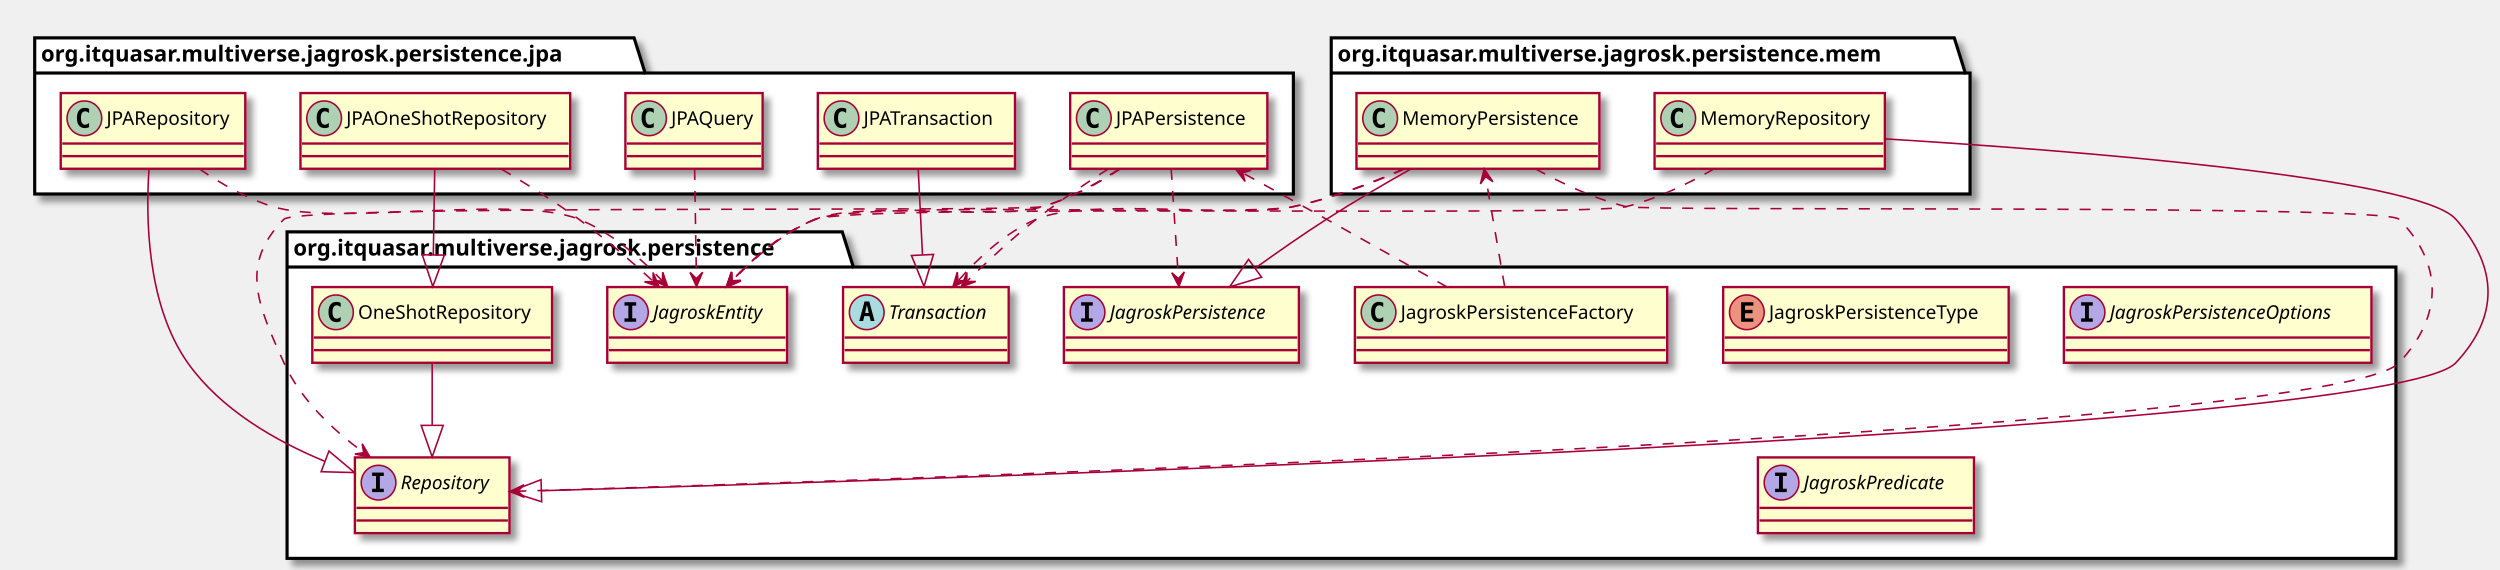
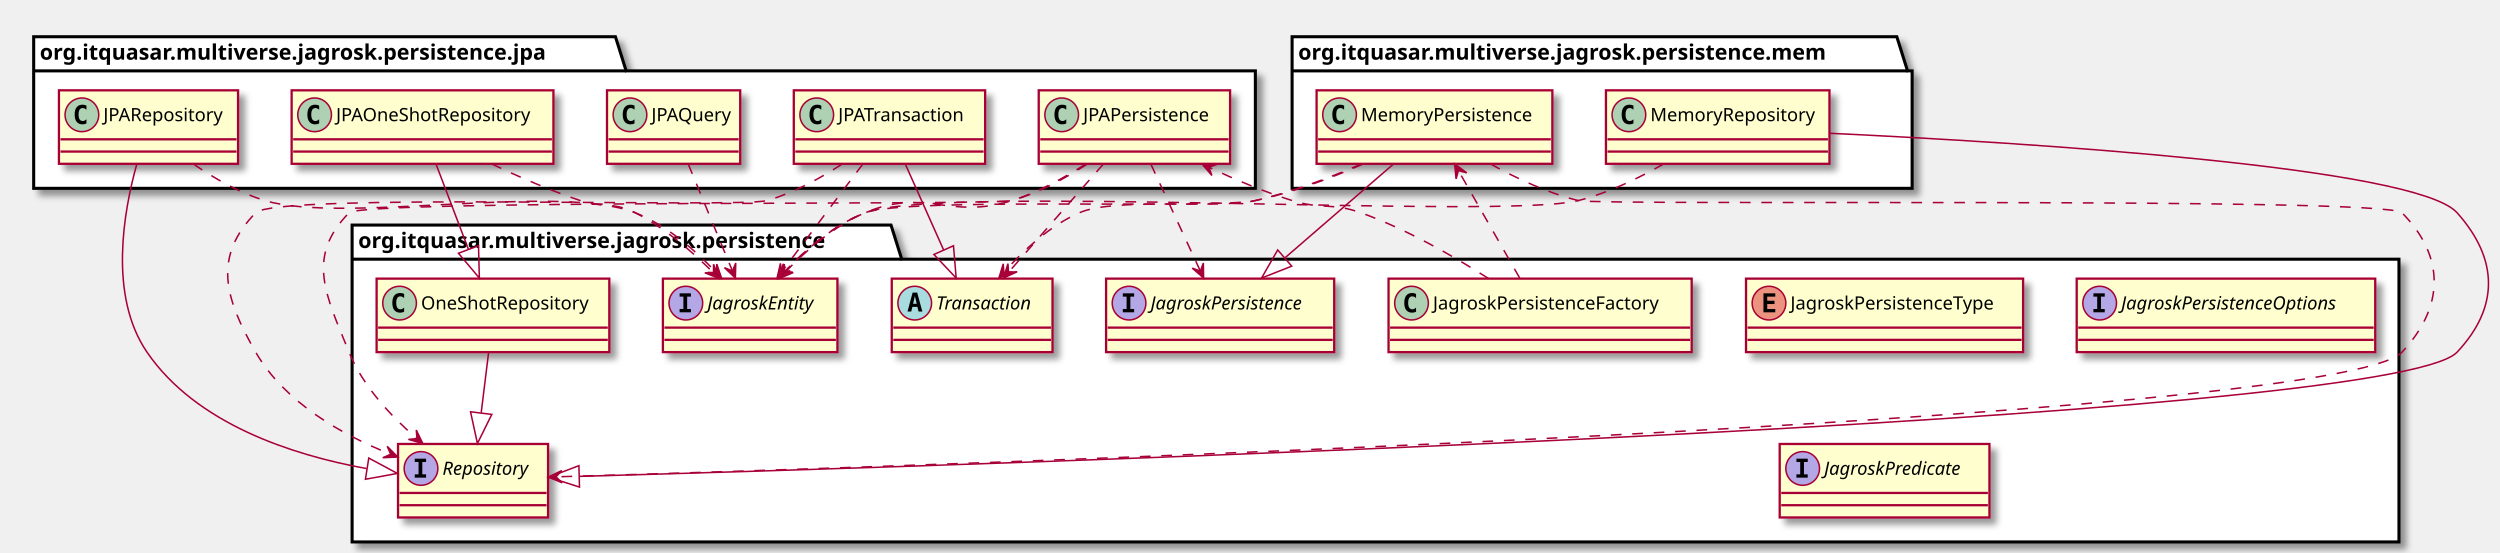
- <svg xmlns="http://www.w3.org/2000/svg" contentScriptType="application/ecmascript" contentStyleType="text/css" height="361px" preserveAspectRatio="none" style="width:1585px;height:361px;" version="1.1" viewBox="0 0 1585 361" width="1585px" zoomAndPan="magnify">
+ <svg xmlns="http://www.w3.org/2000/svg" contentScriptType="application/ecmascript" contentStyleType="text/css" height="361px" preserveAspectRatio="none" style="width:1633px;height:361px;" version="1.1" viewBox="0 0 1633 361" width="1633px" zoomAndPan="magnify">
  <defs>
-     <filter height="300%" id="fokddh5" width="300%" x="-1" y="-1">
+     <filter height="300%" id="f5xynzb" width="300%" x="-1" y="-1">
      <feGaussianBlur result="blurOut" stdDeviation="2.0" />
      <feColorMatrix in="blurOut" result="blurOut2" type="matrix" values="0 0 0 0 0 0 0 0 0 0 0 0 0 0 0 0 0 0 .4 0" />
      <feOffset dx="4.0" dy="4.0" in="blurOut2" result="blurOut3" />
      <feBlend in="SourceGraphic" in2="blurOut3" mode="normal" />
    </filter>
  </defs>
  <g>
-     <polygon fill="#FFFFFF" filter="url(#fokddh5)" points="182,147,534,147,541,169.297,1519,169.297,1519,354,182,354,182,147" style="stroke: #000000; stroke-width: 2.0;" />
-     <line style="stroke: #000000; stroke-width: 2.0;" x1="182" x2="541" y1="169.297" y2="169.297" />
-     <text fill="#000000" font-family="sans-serif" font-size="14" font-weight="bold" lengthAdjust="spacingAndGlyphs" textLength="346" x="186" y="161.995">org.itquasar.multiverse.jagrosk.persistence</text>
-     <polygon fill="#FFFFFF" filter="url(#fokddh5)" points="22,24,402,24,409,46.297,820,46.297,820,123,22,123,22,24" style="stroke: #000000; stroke-width: 2.0;" />
+     <polygon fill="#FFFFFF" filter="url(#f5xynzb)" points="230,147,582,147,589,169.297,1567,169.297,1567,354,230,354,230,147" style="stroke: #000000; stroke-width: 2.0;" />
+     <line style="stroke: #000000; stroke-width: 2.0;" x1="230" x2="589" y1="169.297" y2="169.297" />
+     <text fill="#000000" font-family="sans-serif" font-size="14" font-weight="bold" lengthAdjust="spacingAndGlyphs" textLength="346" x="234" y="161.995">org.itquasar.multiverse.jagrosk.persistence</text>
+     <polygon fill="#FFFFFF" filter="url(#f5xynzb)" points="22,24,402,24,409,46.297,820,46.297,820,123,22,123,22,24" style="stroke: #000000; stroke-width: 2.0;" />
    <line style="stroke: #000000; stroke-width: 2.0;" x1="22" x2="409" y1="46.297" y2="46.297" />
    <text fill="#000000" font-family="sans-serif" font-size="14" font-weight="bold" lengthAdjust="spacingAndGlyphs" textLength="374" x="26" y="38.995">org.itquasar.multiverse.jagrosk.persistence.jpa</text>
-     <polygon fill="#FFFFFF" filter="url(#fokddh5)" points="844,24,1239,24,1246,46.297,1249,46.297,1249,123,844,123,844,24" style="stroke: #000000; stroke-width: 2.0;" />
+     <polygon fill="#FFFFFF" filter="url(#f5xynzb)" points="844,24,1239,24,1246,46.297,1249,46.297,1249,123,844,123,844,24" style="stroke: #000000; stroke-width: 2.0;" />
    <line style="stroke: #000000; stroke-width: 2.0;" x1="844" x2="1246" y1="46.297" y2="46.297" />
    <text fill="#000000" font-family="sans-serif" font-size="14" font-weight="bold" lengthAdjust="spacingAndGlyphs" textLength="389" x="848" y="38.995">org.itquasar.multiverse.jagrosk.persistence.mem</text>
-     <rect fill="#FEFECE" filter="url(#fokddh5)" height="48" style="stroke: #A80036; stroke-width: 1.5;" width="105" x="534.5" y="182" />
-     <ellipse cx="549.5" cy="198" fill="#A9DCDF" rx="11" ry="11" style="stroke: #A80036; stroke-width: 1.0;" />
-     <path d="M549.609,193.344 L548.453,198.422 L550.781,198.422 L549.609,193.344 Z M548.125,191.109 L551.109,191.109 L554.469,203.5 L552.016,203.5 L551.25,200.438 L547.969,200.438 L547.219,203.5 L544.781,203.5 L548.125,191.109 Z " />
-     <text fill="#000000" font-family="sans-serif" font-size="12" font-style="italic" lengthAdjust="spacingAndGlyphs" textLength="73" x="563.5" y="202.154">Transaction</text>
-     <line style="stroke: #A80036; stroke-width: 1.5;" x1="535.5" x2="638.5" y1="214" y2="214" />
-     <line style="stroke: #A80036; stroke-width: 1.5;" x1="535.5" x2="638.5" y1="222" y2="222" />
-     <rect fill="#FEFECE" filter="url(#fokddh5)" height="48" style="stroke: #A80036; stroke-width: 1.5;" width="198" x="859" y="182" />
-     <ellipse cx="874" cy="198" fill="#ADD1B2" rx="11" ry="11" style="stroke: #A80036; stroke-width: 1.0;" />
-     <path d="M876.969,203.641 Q876.391,203.938 875.75,204.086 Q875.109,204.234 874.406,204.234 Q871.906,204.234 870.586,202.586 Q869.266,200.938 869.266,197.812 Q869.266,194.688 870.586,193.031 Q871.906,191.375 874.406,191.375 Q875.109,191.375 875.758,191.531 Q876.406,191.688 876.969,191.984 L876.969,194.703 Q876.344,194.125 875.75,193.852 Q875.156,193.578 874.531,193.578 Q873.188,193.578 872.5,194.648 Q871.812,195.719 871.812,197.812 Q871.812,199.906 872.5,200.977 Q873.188,202.047 874.531,202.047 Q875.156,202.047 875.75,201.773 Q876.344,201.5 876.969,200.922 L876.969,203.641 Z " />
-     <text fill="#000000" font-family="sans-serif" font-size="12" lengthAdjust="spacingAndGlyphs" textLength="166" x="888" y="202.154">JagroskPersistenceFactory</text>
-     <line style="stroke: #A80036; stroke-width: 1.5;" x1="860" x2="1056" y1="214" y2="214" />
-     <line style="stroke: #A80036; stroke-width: 1.5;" x1="860" x2="1056" y1="222" y2="222" />
-     <rect fill="#FEFECE" filter="url(#fokddh5)" height="48" style="stroke: #A80036; stroke-width: 1.5;" width="152" x="198" y="182" />
-     <ellipse cx="213" cy="198" fill="#ADD1B2" rx="11" ry="11" style="stroke: #A80036; stroke-width: 1.0;" />
-     <path d="M215.969,203.641 Q215.391,203.938 214.75,204.086 Q214.109,204.234 213.406,204.234 Q210.906,204.234 209.586,202.586 Q208.266,200.938 208.266,197.812 Q208.266,194.688 209.586,193.031 Q210.906,191.375 213.406,191.375 Q214.109,191.375 214.758,191.531 Q215.406,191.688 215.969,191.984 L215.969,194.703 Q215.344,194.125 214.75,193.852 Q214.156,193.578 213.531,193.578 Q212.188,193.578 211.5,194.648 Q210.812,195.719 210.812,197.812 Q210.812,199.906 211.5,200.977 Q212.188,202.047 213.531,202.047 Q214.156,202.047 214.75,201.773 Q215.344,201.5 215.969,200.922 L215.969,203.641 Z " />
-     <text fill="#000000" font-family="sans-serif" font-size="12" lengthAdjust="spacingAndGlyphs" textLength="120" x="227" y="202.154">OneShotRepository</text>
-     <line style="stroke: #A80036; stroke-width: 1.5;" x1="199" x2="349" y1="214" y2="214" />
-     <line style="stroke: #A80036; stroke-width: 1.5;" x1="199" x2="349" y1="222" y2="222" />
-     <rect fill="#FEFECE" filter="url(#fokddh5)" height="48" style="stroke: #A80036; stroke-width: 1.5;" width="181" x="1092.5" y="182" />
-     <ellipse cx="1107.5" cy="198" fill="#EB937F" rx="11" ry="11" style="stroke: #A80036; stroke-width: 1.0;" />
-     <path d="M1111.609,204 L1103.891,204 L1103.891,191.609 L1111.609,191.609 L1111.609,193.766 L1106.344,193.766 L1106.344,196.438 L1111.109,196.438 L1111.109,198.594 L1106.344,198.594 L1106.344,201.844 L1111.609,201.844 L1111.609,204 Z " />
-     <text fill="#000000" font-family="sans-serif" font-size="12" lengthAdjust="spacingAndGlyphs" textLength="149" x="1121.5" y="202.154">JagroskPersistenceType</text>
-     <line style="stroke: #A80036; stroke-width: 1.5;" x1="1093.5" x2="1272.5" y1="214" y2="214" />
-     <line style="stroke: #A80036; stroke-width: 1.5;" x1="1093.5" x2="1272.5" y1="222" y2="222" />
-     <rect fill="#FEFECE" filter="url(#fokddh5)" height="48" style="stroke: #A80036; stroke-width: 1.5;" width="114" x="385" y="182" />
-     <ellipse cx="400" cy="198" fill="#B4A7E5" rx="11" ry="11" style="stroke: #A80036; stroke-width: 1.0;" />
-     <path d="M395.922,193.766 L395.922,191.609 L403.312,191.609 L403.312,193.766 L400.844,193.766 L400.844,201.844 L403.312,201.844 L403.312,204 L395.922,204 L395.922,201.844 L398.391,201.844 L398.391,193.766 L395.922,193.766 Z " />
-     <text fill="#000000" font-family="sans-serif" font-size="12" font-style="italic" lengthAdjust="spacingAndGlyphs" textLength="82" x="414" y="202.154">JagroskEntity</text>
-     <line style="stroke: #A80036; stroke-width: 1.5;" x1="386" x2="498" y1="214" y2="214" />
-     <line style="stroke: #A80036; stroke-width: 1.5;" x1="386" x2="498" y1="222" y2="222" />
-     <rect fill="#FEFECE" filter="url(#fokddh5)" height="48" style="stroke: #A80036; stroke-width: 1.5;" width="149" x="674.5" y="182" />
-     <ellipse cx="689.5" cy="198" fill="#B4A7E5" rx="11" ry="11" style="stroke: #A80036; stroke-width: 1.0;" />
-     <path d="M685.422,193.766 L685.422,191.609 L692.812,191.609 L692.812,193.766 L690.344,193.766 L690.344,201.844 L692.812,201.844 L692.812,204 L685.422,204 L685.422,201.844 L687.891,201.844 L687.891,193.766 L685.422,193.766 Z " />
-     <text fill="#000000" font-family="sans-serif" font-size="12" font-style="italic" lengthAdjust="spacingAndGlyphs" textLength="117" x="703.5" y="202.154">JagroskPersistence</text>
-     <line style="stroke: #A80036; stroke-width: 1.5;" x1="675.5" x2="822.5" y1="214" y2="214" />
-     <line style="stroke: #A80036; stroke-width: 1.5;" x1="675.5" x2="822.5" y1="222" y2="222" />
-     <rect fill="#FEFECE" filter="url(#fokddh5)" height="48" style="stroke: #A80036; stroke-width: 1.5;" width="195" x="1308.5" y="182" />
-     <ellipse cx="1323.5" cy="198" fill="#B4A7E5" rx="11" ry="11" style="stroke: #A80036; stroke-width: 1.0;" />
-     <path d="M1319.422,193.766 L1319.422,191.609 L1326.812,191.609 L1326.812,193.766 L1324.344,193.766 L1324.344,201.844 L1326.812,201.844 L1326.812,204 L1319.422,204 L1319.422,201.844 L1321.891,201.844 L1321.891,193.766 L1319.422,193.766 Z " />
-     <text fill="#000000" font-family="sans-serif" font-size="12" font-style="italic" lengthAdjust="spacingAndGlyphs" textLength="163" x="1337.5" y="202.154">JagroskPersistenceOptions</text>
-     <line style="stroke: #A80036; stroke-width: 1.5;" x1="1309.5" x2="1502.5" y1="214" y2="214" />
-     <line style="stroke: #A80036; stroke-width: 1.5;" x1="1309.5" x2="1502.5" y1="222" y2="222" />
-     <rect fill="#FEFECE" filter="url(#fokddh5)" height="48" style="stroke: #A80036; stroke-width: 1.5;" width="137" x="1114.5" y="290" />
-     <ellipse cx="1129.5" cy="306" fill="#B4A7E5" rx="11" ry="11" style="stroke: #A80036; stroke-width: 1.0;" />
-     <path d="M1125.422,301.766 L1125.422,299.609 L1132.812,299.609 L1132.812,301.766 L1130.344,301.766 L1130.344,309.844 L1132.812,309.844 L1132.812,312 L1125.422,312 L1125.422,309.844 L1127.891,309.844 L1127.891,301.766 L1125.422,301.766 Z " />
-     <text fill="#000000" font-family="sans-serif" font-size="12" font-style="italic" lengthAdjust="spacingAndGlyphs" textLength="105" x="1143.5" y="310.154">JagroskPredicate</text>
-     <line style="stroke: #A80036; stroke-width: 1.5;" x1="1115.5" x2="1250.5" y1="322" y2="322" />
-     <line style="stroke: #A80036; stroke-width: 1.5;" x1="1115.5" x2="1250.5" y1="330" y2="330" />
-     <rect fill="#FEFECE" filter="url(#fokddh5)" height="48" style="stroke: #A80036; stroke-width: 1.5;" width="98" x="225" y="290" />
-     <ellipse cx="240" cy="306" fill="#B4A7E5" rx="11" ry="11" style="stroke: #A80036; stroke-width: 1.0;" />
-     <path d="M235.922,301.766 L235.922,299.609 L243.312,299.609 L243.312,301.766 L240.844,301.766 L240.844,309.844 L243.312,309.844 L243.312,312 L235.922,312 L235.922,309.844 L238.391,309.844 L238.391,301.766 L235.922,301.766 Z " />
-     <text fill="#000000" font-family="sans-serif" font-size="12" font-style="italic" lengthAdjust="spacingAndGlyphs" textLength="66" x="254" y="310.154">Repository</text>
-     <line style="stroke: #A80036; stroke-width: 1.5;" x1="226" x2="322" y1="322" y2="322" />
-     <line style="stroke: #A80036; stroke-width: 1.5;" x1="226" x2="322" y1="330" y2="330" />
-     <rect fill="#FEFECE" filter="url(#fokddh5)" height="48" style="stroke: #A80036; stroke-width: 1.5;" width="171" x="190.5" y="59" />
+     <rect fill="#FEFECE" filter="url(#f5xynzb)" height="48" style="stroke: #A80036; stroke-width: 1.5;" width="105" x="582.5" y="182" />
+     <ellipse cx="597.5" cy="198" fill="#A9DCDF" rx="11" ry="11" style="stroke: #A80036; stroke-width: 1.0;" />
+     <path d="M597.609,193.344 L596.453,198.422 L598.781,198.422 L597.609,193.344 Z M596.125,191.109 L599.109,191.109 L602.469,203.5 L600.016,203.5 L599.25,200.438 L595.969,200.438 L595.219,203.5 L592.781,203.5 L596.125,191.109 Z " />
+     <text fill="#000000" font-family="sans-serif" font-size="12" font-style="italic" lengthAdjust="spacingAndGlyphs" textLength="73" x="611.5" y="202.154">Transaction</text>
+     <line style="stroke: #A80036; stroke-width: 1.5;" x1="583.5" x2="686.5" y1="214" y2="214" />
+     <line style="stroke: #A80036; stroke-width: 1.5;" x1="583.5" x2="686.5" y1="222" y2="222" />
+     <rect fill="#FEFECE" filter="url(#f5xynzb)" height="48" style="stroke: #A80036; stroke-width: 1.5;" width="198" x="907" y="182" />
+     <ellipse cx="922" cy="198" fill="#ADD1B2" rx="11" ry="11" style="stroke: #A80036; stroke-width: 1.0;" />
+     <path d="M924.969,203.641 Q924.391,203.938 923.75,204.086 Q923.109,204.234 922.406,204.234 Q919.906,204.234 918.586,202.586 Q917.266,200.938 917.266,197.812 Q917.266,194.688 918.586,193.031 Q919.906,191.375 922.406,191.375 Q923.109,191.375 923.758,191.531 Q924.406,191.688 924.969,191.984 L924.969,194.703 Q924.344,194.125 923.75,193.852 Q923.156,193.578 922.531,193.578 Q921.188,193.578 920.5,194.648 Q919.812,195.719 919.812,197.812 Q919.812,199.906 920.5,200.977 Q921.188,202.047 922.531,202.047 Q923.156,202.047 923.75,201.773 Q924.344,201.5 924.969,200.922 L924.969,203.641 Z " />
+     <text fill="#000000" font-family="sans-serif" font-size="12" lengthAdjust="spacingAndGlyphs" textLength="166" x="936" y="202.154">JagroskPersistenceFactory</text>
+     <line style="stroke: #A80036; stroke-width: 1.5;" x1="908" x2="1104" y1="214" y2="214" />
+     <line style="stroke: #A80036; stroke-width: 1.5;" x1="908" x2="1104" y1="222" y2="222" />
+     <rect fill="#FEFECE" filter="url(#f5xynzb)" height="48" style="stroke: #A80036; stroke-width: 1.5;" width="152" x="246" y="182" />
+     <ellipse cx="261" cy="198" fill="#ADD1B2" rx="11" ry="11" style="stroke: #A80036; stroke-width: 1.0;" />
+     <path d="M263.969,203.641 Q263.391,203.938 262.75,204.086 Q262.109,204.234 261.406,204.234 Q258.906,204.234 257.586,202.586 Q256.266,200.938 256.266,197.812 Q256.266,194.688 257.586,193.031 Q258.906,191.375 261.406,191.375 Q262.109,191.375 262.758,191.531 Q263.406,191.688 263.969,191.984 L263.969,194.703 Q263.344,194.125 262.75,193.852 Q262.156,193.578 261.531,193.578 Q260.188,193.578 259.5,194.648 Q258.812,195.719 258.812,197.812 Q258.812,199.906 259.5,200.977 Q260.188,202.047 261.531,202.047 Q262.156,202.047 262.75,201.773 Q263.344,201.5 263.969,200.922 L263.969,203.641 Z " />
+     <text fill="#000000" font-family="sans-serif" font-size="12" lengthAdjust="spacingAndGlyphs" textLength="120" x="275" y="202.154">OneShotRepository</text>
+     <line style="stroke: #A80036; stroke-width: 1.5;" x1="247" x2="397" y1="214" y2="214" />
+     <line style="stroke: #A80036; stroke-width: 1.5;" x1="247" x2="397" y1="222" y2="222" />
+     <rect fill="#FEFECE" filter="url(#f5xynzb)" height="48" style="stroke: #A80036; stroke-width: 1.5;" width="181" x="1140.5" y="182" />
+     <ellipse cx="1155.5" cy="198" fill="#EB937F" rx="11" ry="11" style="stroke: #A80036; stroke-width: 1.0;" />
+     <path d="M1159.609,204 L1151.891,204 L1151.891,191.609 L1159.609,191.609 L1159.609,193.766 L1154.344,193.766 L1154.344,196.438 L1159.109,196.438 L1159.109,198.594 L1154.344,198.594 L1154.344,201.844 L1159.609,201.844 L1159.609,204 Z " />
+     <text fill="#000000" font-family="sans-serif" font-size="12" lengthAdjust="spacingAndGlyphs" textLength="149" x="1169.5" y="202.154">JagroskPersistenceType</text>
+     <line style="stroke: #A80036; stroke-width: 1.5;" x1="1141.5" x2="1320.5" y1="214" y2="214" />
+     <line style="stroke: #A80036; stroke-width: 1.5;" x1="1141.5" x2="1320.5" y1="222" y2="222" />
+     <rect fill="#FEFECE" filter="url(#f5xynzb)" height="48" style="stroke: #A80036; stroke-width: 1.5;" width="114" x="433" y="182" />
+     <ellipse cx="448" cy="198" fill="#B4A7E5" rx="11" ry="11" style="stroke: #A80036; stroke-width: 1.0;" />
+     <path d="M443.922,193.766 L443.922,191.609 L451.312,191.609 L451.312,193.766 L448.844,193.766 L448.844,201.844 L451.312,201.844 L451.312,204 L443.922,204 L443.922,201.844 L446.391,201.844 L446.391,193.766 L443.922,193.766 Z " />
+     <text fill="#000000" font-family="sans-serif" font-size="12" font-style="italic" lengthAdjust="spacingAndGlyphs" textLength="82" x="462" y="202.154">JagroskEntity</text>
+     <line style="stroke: #A80036; stroke-width: 1.5;" x1="434" x2="546" y1="214" y2="214" />
+     <line style="stroke: #A80036; stroke-width: 1.5;" x1="434" x2="546" y1="222" y2="222" />
+     <rect fill="#FEFECE" filter="url(#f5xynzb)" height="48" style="stroke: #A80036; stroke-width: 1.5;" width="149" x="722.5" y="182" />
+     <ellipse cx="737.5" cy="198" fill="#B4A7E5" rx="11" ry="11" style="stroke: #A80036; stroke-width: 1.0;" />
+     <path d="M733.422,193.766 L733.422,191.609 L740.812,191.609 L740.812,193.766 L738.344,193.766 L738.344,201.844 L740.812,201.844 L740.812,204 L733.422,204 L733.422,201.844 L735.891,201.844 L735.891,193.766 L733.422,193.766 Z " />
+     <text fill="#000000" font-family="sans-serif" font-size="12" font-style="italic" lengthAdjust="spacingAndGlyphs" textLength="117" x="751.5" y="202.154">JagroskPersistence</text>
+     <line style="stroke: #A80036; stroke-width: 1.5;" x1="723.5" x2="870.5" y1="214" y2="214" />
+     <line style="stroke: #A80036; stroke-width: 1.5;" x1="723.5" x2="870.5" y1="222" y2="222" />
+     <rect fill="#FEFECE" filter="url(#f5xynzb)" height="48" style="stroke: #A80036; stroke-width: 1.5;" width="195" x="1356.5" y="182" />
+     <ellipse cx="1371.5" cy="198" fill="#B4A7E5" rx="11" ry="11" style="stroke: #A80036; stroke-width: 1.0;" />
+     <path d="M1367.422,193.766 L1367.422,191.609 L1374.812,191.609 L1374.812,193.766 L1372.344,193.766 L1372.344,201.844 L1374.812,201.844 L1374.812,204 L1367.422,204 L1367.422,201.844 L1369.891,201.844 L1369.891,193.766 L1367.422,193.766 Z " />
+     <text fill="#000000" font-family="sans-serif" font-size="12" font-style="italic" lengthAdjust="spacingAndGlyphs" textLength="163" x="1385.5" y="202.154">JagroskPersistenceOptions</text>
+     <line style="stroke: #A80036; stroke-width: 1.5;" x1="1357.5" x2="1550.5" y1="214" y2="214" />
+     <line style="stroke: #A80036; stroke-width: 1.5;" x1="1357.5" x2="1550.5" y1="222" y2="222" />
+     <rect fill="#FEFECE" filter="url(#f5xynzb)" height="48" style="stroke: #A80036; stroke-width: 1.5;" width="137" x="1162.5" y="290" />
+     <ellipse cx="1177.5" cy="306" fill="#B4A7E5" rx="11" ry="11" style="stroke: #A80036; stroke-width: 1.0;" />
+     <path d="M1173.422,301.766 L1173.422,299.609 L1180.812,299.609 L1180.812,301.766 L1178.344,301.766 L1178.344,309.844 L1180.812,309.844 L1180.812,312 L1173.422,312 L1173.422,309.844 L1175.891,309.844 L1175.891,301.766 L1173.422,301.766 Z " />
+     <text fill="#000000" font-family="sans-serif" font-size="12" font-style="italic" lengthAdjust="spacingAndGlyphs" textLength="105" x="1191.5" y="310.154">JagroskPredicate</text>
+     <line style="stroke: #A80036; stroke-width: 1.5;" x1="1163.5" x2="1298.5" y1="322" y2="322" />
+     <line style="stroke: #A80036; stroke-width: 1.5;" x1="1163.5" x2="1298.5" y1="330" y2="330" />
+     <rect fill="#FEFECE" filter="url(#f5xynzb)" height="48" style="stroke: #A80036; stroke-width: 1.5;" width="98" x="260" y="290" />
+     <ellipse cx="275" cy="306" fill="#B4A7E5" rx="11" ry="11" style="stroke: #A80036; stroke-width: 1.0;" />
+     <path d="M270.922,301.766 L270.922,299.609 L278.312,299.609 L278.312,301.766 L275.844,301.766 L275.844,309.844 L278.312,309.844 L278.312,312 L270.922,312 L270.922,309.844 L273.391,309.844 L273.391,301.766 L270.922,301.766 Z " />
+     <text fill="#000000" font-family="sans-serif" font-size="12" font-style="italic" lengthAdjust="spacingAndGlyphs" textLength="66" x="289" y="310.154">Repository</text>
+     <line style="stroke: #A80036; stroke-width: 1.5;" x1="261" x2="357" y1="322" y2="322" />
+     <line style="stroke: #A80036; stroke-width: 1.5;" x1="261" x2="357" y1="330" y2="330" />
+     <rect fill="#FEFECE" filter="url(#f5xynzb)" height="48" style="stroke: #A80036; stroke-width: 1.5;" width="171" x="190.5" y="59" />
    <ellipse cx="205.5" cy="75" fill="#ADD1B2" rx="11" ry="11" style="stroke: #A80036; stroke-width: 1.0;" />
    <path d="M208.469,80.641 Q207.891,80.938 207.25,81.086 Q206.609,81.234 205.906,81.234 Q203.406,81.234 202.086,79.586 Q200.766,77.938 200.766,74.812 Q200.766,71.688 202.086,70.031 Q203.406,68.375 205.906,68.375 Q206.609,68.375 207.258,68.531 Q207.906,68.688 208.469,68.984 L208.469,71.703 Q207.844,71.125 207.25,70.852 Q206.656,70.578 206.031,70.578 Q204.688,70.578 204,71.648 Q203.312,72.719 203.312,74.812 Q203.312,76.906 204,77.977 Q204.688,79.047 206.031,79.047 Q206.656,79.047 207.25,78.773 Q207.844,78.5 208.469,77.922 L208.469,80.641 Z " />
    <text fill="#000000" font-family="sans-serif" font-size="12" lengthAdjust="spacingAndGlyphs" textLength="139" x="219.5" y="79.154">JPAOneShotRepository</text>
    <line style="stroke: #A80036; stroke-width: 1.5;" x1="191.5" x2="360.5" y1="91" y2="91" />
    <line style="stroke: #A80036; stroke-width: 1.5;" x1="191.5" x2="360.5" y1="99" y2="99" />
-     <rect fill="#FEFECE" filter="url(#fokddh5)" height="48" style="stroke: #A80036; stroke-width: 1.5;" width="125" x="678.5" y="59" />
+     <rect fill="#FEFECE" filter="url(#f5xynzb)" height="48" style="stroke: #A80036; stroke-width: 1.5;" width="125" x="678.5" y="59" />
    <ellipse cx="693.5" cy="75" fill="#ADD1B2" rx="11" ry="11" style="stroke: #A80036; stroke-width: 1.0;" />
    <path d="M696.469,80.641 Q695.891,80.938 695.25,81.086 Q694.609,81.234 693.906,81.234 Q691.406,81.234 690.086,79.586 Q688.766,77.938 688.766,74.812 Q688.766,71.688 690.086,70.031 Q691.406,68.375 693.906,68.375 Q694.609,68.375 695.258,68.531 Q695.906,68.688 696.469,68.984 L696.469,71.703 Q695.844,71.125 695.25,70.852 Q694.656,70.578 694.031,70.578 Q692.688,70.578 692,71.648 Q691.312,72.719 691.312,74.812 Q691.312,76.906 692,77.977 Q692.688,79.047 694.031,79.047 Q694.656,79.047 695.25,78.773 Q695.844,78.5 696.469,77.922 L696.469,80.641 Z " />
    <text fill="#000000" font-family="sans-serif" font-size="12" lengthAdjust="spacingAndGlyphs" textLength="93" x="707.5" y="79.154">JPAPersistence</text>
    <line style="stroke: #A80036; stroke-width: 1.5;" x1="679.5" x2="802.5" y1="91" y2="91" />
    <line style="stroke: #A80036; stroke-width: 1.5;" x1="679.5" x2="802.5" y1="99" y2="99" />
-     <rect fill="#FEFECE" filter="url(#fokddh5)" height="48" style="stroke: #A80036; stroke-width: 1.5;" width="87" x="396.5" y="59" />
+     <rect fill="#FEFECE" filter="url(#f5xynzb)" height="48" style="stroke: #A80036; stroke-width: 1.5;" width="87" x="396.5" y="59" />
    <ellipse cx="411.5" cy="75" fill="#ADD1B2" rx="11" ry="11" style="stroke: #A80036; stroke-width: 1.0;" />
    <path d="M414.469,80.641 Q413.891,80.938 413.25,81.086 Q412.609,81.234 411.906,81.234 Q409.406,81.234 408.086,79.586 Q406.766,77.938 406.766,74.812 Q406.766,71.688 408.086,70.031 Q409.406,68.375 411.906,68.375 Q412.609,68.375 413.258,68.531 Q413.906,68.688 414.469,68.984 L414.469,71.703 Q413.844,71.125 413.25,70.852 Q412.656,70.578 412.031,70.578 Q410.688,70.578 410,71.648 Q409.312,72.719 409.312,74.812 Q409.312,76.906 410,77.977 Q410.688,79.047 412.031,79.047 Q412.656,79.047 413.25,78.773 Q413.844,78.5 414.469,77.922 L414.469,80.641 Z " />
    <text fill="#000000" font-family="sans-serif" font-size="12" lengthAdjust="spacingAndGlyphs" textLength="55" x="425.5" y="79.154">JPAQuery</text>
    <line style="stroke: #A80036; stroke-width: 1.5;" x1="397.5" x2="482.5" y1="91" y2="91" />
    <line style="stroke: #A80036; stroke-width: 1.5;" x1="397.5" x2="482.5" y1="99" y2="99" />
-     <rect fill="#FEFECE" filter="url(#fokddh5)" height="48" style="stroke: #A80036; stroke-width: 1.5;" width="117" x="38.5" y="59" />
+     <rect fill="#FEFECE" filter="url(#f5xynzb)" height="48" style="stroke: #A80036; stroke-width: 1.5;" width="117" x="38.5" y="59" />
    <ellipse cx="53.5" cy="75" fill="#ADD1B2" rx="11" ry="11" style="stroke: #A80036; stroke-width: 1.0;" />
    <path d="M56.469,80.641 Q55.891,80.938 55.25,81.086 Q54.609,81.234 53.906,81.234 Q51.406,81.234 50.086,79.586 Q48.766,77.938 48.766,74.812 Q48.766,71.688 50.086,70.031 Q51.406,68.375 53.906,68.375 Q54.609,68.375 55.258,68.531 Q55.906,68.688 56.469,68.984 L56.469,71.703 Q55.844,71.125 55.25,70.852 Q54.656,70.578 54.031,70.578 Q52.688,70.578 52,71.648 Q51.312,72.719 51.312,74.812 Q51.312,76.906 52,77.977 Q52.688,79.047 54.031,79.047 Q54.656,79.047 55.25,78.773 Q55.844,78.5 56.469,77.922 L56.469,80.641 Z " />
    <text fill="#000000" font-family="sans-serif" font-size="12" lengthAdjust="spacingAndGlyphs" textLength="85" x="67.5" y="79.154">JPARepository</text>
    <line style="stroke: #A80036; stroke-width: 1.5;" x1="39.5" x2="154.5" y1="91" y2="91" />
    <line style="stroke: #A80036; stroke-width: 1.5;" x1="39.5" x2="154.5" y1="99" y2="99" />
-     <rect fill="#FEFECE" filter="url(#fokddh5)" height="48" style="stroke: #A80036; stroke-width: 1.5;" width="125" x="518.5" y="59" />
+     <rect fill="#FEFECE" filter="url(#f5xynzb)" height="48" style="stroke: #A80036; stroke-width: 1.5;" width="125" x="518.5" y="59" />
    <ellipse cx="533.5" cy="75" fill="#ADD1B2" rx="11" ry="11" style="stroke: #A80036; stroke-width: 1.0;" />
    <path d="M536.469,80.641 Q535.891,80.938 535.25,81.086 Q534.609,81.234 533.906,81.234 Q531.406,81.234 530.086,79.586 Q528.766,77.938 528.766,74.812 Q528.766,71.688 530.086,70.031 Q531.406,68.375 533.906,68.375 Q534.609,68.375 535.258,68.531 Q535.906,68.688 536.469,68.984 L536.469,71.703 Q535.844,71.125 535.25,70.852 Q534.656,70.578 534.031,70.578 Q532.688,70.578 532,71.648 Q531.312,72.719 531.312,74.812 Q531.312,76.906 532,77.977 Q532.688,79.047 534.031,79.047 Q534.656,79.047 535.25,78.773 Q535.844,78.5 536.469,77.922 L536.469,80.641 Z " />
    <text fill="#000000" font-family="sans-serif" font-size="12" lengthAdjust="spacingAndGlyphs" textLength="93" x="547.5" y="79.154">JPATransaction</text>
    <line style="stroke: #A80036; stroke-width: 1.5;" x1="519.5" x2="642.5" y1="91" y2="91" />
    <line style="stroke: #A80036; stroke-width: 1.5;" x1="519.5" x2="642.5" y1="99" y2="99" />
-     <rect fill="#FEFECE" filter="url(#fokddh5)" height="48" style="stroke: #A80036; stroke-width: 1.5;" width="154" x="860" y="59" />
+     <rect fill="#FEFECE" filter="url(#f5xynzb)" height="48" style="stroke: #A80036; stroke-width: 1.5;" width="154" x="860" y="59" />
    <ellipse cx="875" cy="75" fill="#ADD1B2" rx="11" ry="11" style="stroke: #A80036; stroke-width: 1.0;" />
    <path d="M877.969,80.641 Q877.391,80.938 876.75,81.086 Q876.109,81.234 875.406,81.234 Q872.906,81.234 871.586,79.586 Q870.266,77.938 870.266,74.812 Q870.266,71.688 871.586,70.031 Q872.906,68.375 875.406,68.375 Q876.109,68.375 876.758,68.531 Q877.406,68.688 877.969,68.984 L877.969,71.703 Q877.344,71.125 876.75,70.852 Q876.156,70.578 875.531,70.578 Q874.188,70.578 873.5,71.648 Q872.812,72.719 872.812,74.812 Q872.812,76.906 873.5,77.977 Q874.188,79.047 875.531,79.047 Q876.156,79.047 876.75,78.773 Q877.344,78.5 877.969,77.922 L877.969,80.641 Z " />
    <text fill="#000000" font-family="sans-serif" font-size="12" lengthAdjust="spacingAndGlyphs" textLength="122" x="889" y="79.154">MemoryPersistence</text>
    <line style="stroke: #A80036; stroke-width: 1.5;" x1="861" x2="1013" y1="91" y2="91" />
    <line style="stroke: #A80036; stroke-width: 1.5;" x1="861" x2="1013" y1="99" y2="99" />
-     <rect fill="#FEFECE" filter="url(#fokddh5)" height="48" style="stroke: #A80036; stroke-width: 1.5;" width="146" x="1049" y="59" />
+     <rect fill="#FEFECE" filter="url(#f5xynzb)" height="48" style="stroke: #A80036; stroke-width: 1.5;" width="146" x="1049" y="59" />
    <ellipse cx="1064" cy="75" fill="#ADD1B2" rx="11" ry="11" style="stroke: #A80036; stroke-width: 1.0;" />
    <path d="M1066.969,80.641 Q1066.391,80.938 1065.75,81.086 Q1065.109,81.234 1064.406,81.234 Q1061.906,81.234 1060.586,79.586 Q1059.266,77.938 1059.266,74.812 Q1059.266,71.688 1060.586,70.031 Q1061.906,68.375 1064.406,68.375 Q1065.109,68.375 1065.758,68.531 Q1066.406,68.688 1066.969,68.984 L1066.969,71.703 Q1066.344,71.125 1065.75,70.852 Q1065.156,70.578 1064.531,70.578 Q1063.188,70.578 1062.5,71.648 Q1061.812,72.719 1061.812,74.812 Q1061.812,76.906 1062.5,77.977 Q1063.188,79.047 1064.531,79.047 Q1065.156,79.047 1065.75,78.773 Q1066.344,78.5 1066.969,77.922 L1066.969,80.641 Z " />
    <text fill="#000000" font-family="sans-serif" font-size="12" lengthAdjust="spacingAndGlyphs" textLength="114" x="1078" y="79.154">MemoryRepository</text>
    <line style="stroke: #A80036; stroke-width: 1.5;" x1="1050" x2="1194" y1="91" y2="91" />
    <line style="stroke: #A80036; stroke-width: 1.5;" x1="1050" x2="1194" y1="99" y2="99" />
-     <path d="M917.45,181.984 C894.959,169.254 866.467,153.186 841,139 C823.754,129.394 804.785,118.934 788.047,109.74 " fill="none" style="stroke: #A80036; stroke-width: 1.0; stroke-dasharray: 7.0,7.0;" />
-     <polygon fill="#A80036" points="783.388,107.182,789.352,115.02,787.771,109.588,793.202,108.007,783.388,107.182" style="stroke: #A80036; stroke-width: 1.0;" />
-     <path d="M953.944,181.63 C950.505,161.812 945.561,133.327 941.901,112.237 " fill="none" style="stroke: #A80036; stroke-width: 1.0; stroke-dasharray: 7.0,7.0;" />
-     <polygon fill="#A80036" points="940.999,107.044,938.598,116.596,941.855,111.97,946.48,115.227,940.999,107.044" style="stroke: #A80036; stroke-width: 1.0;" />
-     <path d="M274,230 C274,241.588 274,256.029 274,269.601 " fill="none" style="stroke: #A80036; stroke-width: 1.0;" />
-     <polygon fill="none" points="281,269.678,274,289.678,267,269.678,281,269.678" style="stroke: #A80036; stroke-width: 1.0;" />
-     <path d="M275.619,107.044 C275.365,122.42 275.023,143.119 274.719,161.527 " fill="none" style="stroke: #A80036; stroke-width: 1.0;" />
-     <polygon fill="none" points="281.716,161.748,274.386,181.63,267.718,161.517,281.716,161.748" style="stroke: #A80036; stroke-width: 1.0;" />
-     <path d="M317.772,107.138 C333.596,116.443 351.517,127.648 367,139 C383.366,150.999 400.438,165.816 414.152,178.369 " fill="none" style="stroke: #A80036; stroke-width: 1.0; stroke-dasharray: 7.0,7.0;" />
-     <polygon fill="#A80036" points="417.928,181.845,414.015,172.807,414.249,178.459,408.597,178.693,417.928,181.845" style="stroke: #A80036; stroke-width: 1.0;" />
-     <path d="M702.801,107.001 C688.084,116.376 671.371,127.665 657,139 C641.787,150.999 625.989,165.675 613.259,178.139 " fill="none" style="stroke: #A80036; stroke-width: 1.0; stroke-dasharray: 7.0,7.0;" />
-     <polygon fill="#A80036" points="609.41,181.93,618.629,178.463,612.972,178.421,613.014,172.764,609.41,181.93" style="stroke: #A80036; stroke-width: 1.0;" />
-     <path d="M709.552,107.178 C695.43,116.307 678.117,125.83 661,131 C630.32,140.267 546.66,126.857 517,139 C496.606,147.349 477.981,163.668 464.393,177.989 " fill="none" style="stroke: #A80036; stroke-width: 1.0; stroke-dasharray: 7.0,7.0;" />
-     <polygon fill="#A80036" points="460.697,181.967,469.754,178.098,464.101,178.305,463.894,172.651,460.697,181.967" style="stroke: #A80036; stroke-width: 1.0;" />
-     <path d="M742.524,107.044 C743.828,126.766 745.71,155.243 747.11,176.414 " fill="none" style="stroke: #A80036; stroke-width: 1.0; stroke-dasharray: 7.0,7.0;" />
-     <polygon fill="#A80036" points="747.455,181.63,750.852,172.386,747.125,176.641,742.87,172.914,747.455,181.63" style="stroke: #A80036; stroke-width: 1.0;" />
-     <path d="M710.405,107.003 C696.165,116.342 678.524,126.076 661,131 C648.135,134.615 189.37,129.473 180,139 C151.64,167.835 163.371,193.132 180,230 C190.486,253.247 211.057,272.598 230.288,286.75 " fill="none" style="stroke: #A80036; stroke-width: 1.0; stroke-dasharray: 7.0,7.0;" />
-     <polygon fill="#A80036" points="234.624,289.872,229.657,281.367,230.566,286.95,224.983,287.86,234.624,289.872" style="stroke: #A80036; stroke-width: 1.0;" />
-     <path d="M440.381,107.044 C440.707,126.766 441.178,155.243 441.528,176.414 " fill="none" style="stroke: #A80036; stroke-width: 1.0; stroke-dasharray: 7.0,7.0;" />
-     <polygon fill="#A80036" points="441.614,181.63,445.464,172.565,441.531,176.631,437.465,172.697,441.614,181.63" style="stroke: #A80036; stroke-width: 1.0;" />
-     <path d="M126.32,107.048 C139.765,116.273 156.388,125.906 173,131 C214.252,143.649 326.953,122.938 367,139 C387.453,147.203 406.078,163.521 419.652,177.878 " fill="none" style="stroke: #A80036; stroke-width: 1.0; stroke-dasharray: 7.0,7.0;" />
-     <polygon fill="#A80036" points="423.344,181.867,420.168,172.544,419.948,178.197,414.296,177.978,423.344,181.867" style="stroke: #A80036; stroke-width: 1.0;" />
-     <path d="M94.484,107.062 C92.348,137.952 92.994,193.135 119,230 C139.837,259.538 174.564,279.509 205.872,292.444 " fill="none" style="stroke: #A80036; stroke-width: 1.0;" />
-     <polygon fill="none" points="208.55,285.973,224.768,299.611,203.586,299.063,208.55,285.973" style="stroke: #A80036; stroke-width: 1.0;" />
-     <path d="M582.143,107.044 C582.905,122.42 583.932,143.119 584.844,161.527 " fill="none" style="stroke: #A80036; stroke-width: 1.0;" />
-     <polygon fill="none" points="591.842,161.307,585.841,181.63,577.859,162.001,591.842,161.307" style="stroke: #A80036; stroke-width: 1.0;" />
-     <path d="M890.041,107.03 C869.111,116.192 843.843,125.781 820,131 C784.573,138.755 690.367,124.793 657,139 C637.474,147.313 620.088,163.632 607.526,177.962 " fill="none" style="stroke: #A80036; stroke-width: 1.0; stroke-dasharray: 7.0,7.0;" />
-     <polygon fill="#A80036" points="604.114,181.943,613.008,177.712,607.368,178.147,606.933,172.506,604.114,181.943" style="stroke: #A80036; stroke-width: 1.0;" />
-     <path d="M890.658,107.041 C869.63,116.325 844.115,126.006 820,131 C787.021,137.829 548.35,126.695 517,139 C496.486,147.052 477.861,163.368 464.302,177.763 " fill="none" style="stroke: #A80036; stroke-width: 1.0; stroke-dasharray: 7.0,7.0;" />
-     <polygon fill="#A80036" points="460.615,181.763,469.656,177.857,464.004,178.087,463.774,172.435,460.615,181.763" style="stroke: #A80036; stroke-width: 1.0;" />
-     <path d="M894.388,107.181 C877.53,116.669 858.128,127.991 841,139 C826.07,148.597 810.227,159.634 795.973,169.902 " fill="none" style="stroke: #A80036; stroke-width: 1.0;" />
-     <polygon fill="none" points="799.823,175.758,779.542,181.896,791.568,164.45,799.823,175.758" style="stroke: #A80036; stroke-width: 1.0;" />
-     <path d="M973.477,107.025 C990.311,116.368 1010.97,126.099 1031,131 C1044.22,134.236 1511.45,129.296 1521,139 C1549.36,167.831 1548.63,200.467 1521,230 C1479.66,274.184 563.264,304.395 328.433,311.429 " fill="none" style="stroke: #A80036; stroke-width: 1.0; stroke-dasharray: 7.0,7.0;" />
-     <polygon fill="#A80036" points="323.347,311.581,332.463,315.31,328.345,311.431,332.223,307.313,323.347,311.581" style="stroke: #A80036; stroke-width: 1.0;" />
-     <path d="M1086.78,107.029 C1070.5,116.373 1050.49,126.104 1031,131 C1003.302,137.959 543.641,128.71 517,139 C496.443,146.94 477.817,163.256 464.269,177.678 " fill="none" style="stroke: #A80036; stroke-width: 1.0; stroke-dasharray: 7.0,7.0;" />
-     <polygon fill="#A80036" points="460.585,181.687,469.62,177.767,463.968,178.005,463.729,172.353,460.585,181.687" style="stroke: #A80036; stroke-width: 1.0;" />
-     <path d="M1195.11,88.044 C1312.8,95.308 1533.5,112.34 1557,139 C1583.74,169.339 1584.66,200.493 1557,230 C1515.17,274.62 604.319,303.681 343.318,311.114 " fill="none" style="stroke: #A80036; stroke-width: 1.0;" />
-     <polygon fill="none" points="343.416,318.114,323.226,311.68,343.021,304.119,343.416,318.114" style="stroke: #A80036; stroke-width: 1.0;" />
+     <path d="M972.404,181.996 C949.776,167.545 918.741,149.68 889,139 C869.882,132.134 863.394,137.042 844,131 C825.817,125.335 806.644,117.226 789.834,109.334 " fill="none" style="stroke: #A80036; stroke-width: 1.0; stroke-dasharray: 7.0,7.0;" />
+     <polygon fill="#A80036" points="785.158,107.116,791.575,114.587,789.676,109.259,795.004,107.359,785.158,107.116" style="stroke: #A80036; stroke-width: 1.0;" />
+     <path d="M992.673,181.63 C981.228,161.56 964.715,132.602 952.645,111.436 " fill="none" style="stroke: #A80036; stroke-width: 1.0; stroke-dasharray: 7.0,7.0;" />
+     <polygon fill="#A80036" points="950.141,107.044,951.122,116.844,952.617,111.388,958.072,112.883,950.141,107.044" style="stroke: #A80036; stroke-width: 1.0;" />
+     <path d="M319.179,230 C317.758,241.588 315.987,256.029 314.322,269.601 " fill="none" style="stroke: #A80036; stroke-width: 1.0;" />
+     <polygon fill="none" points="321.243,270.679,311.86,289.678,307.347,268.975,321.243,270.679" style="stroke: #A80036; stroke-width: 1.0;" />
+     <path d="M284.761,107.044 C290.733,122.755 298.818,144.021 305.928,162.725 " fill="none" style="stroke: #A80036; stroke-width: 1.0;" />
+     <polygon fill="none" points="312.551,160.448,313.115,181.63,299.465,165.423,312.551,160.448" style="stroke: #A80036; stroke-width: 1.0;" />
+     <path d="M321.061,107.041 C338.786,115.443 359.524,124.473 379,131 C394.541,136.208 400.388,131.575 415,139 C434.081,148.696 452.193,164.38 465.837,178.026 " fill="none" style="stroke: #A80036; stroke-width: 1.0; stroke-dasharray: 7.0,7.0;" />
+     <polygon fill="#A80036" points="469.563,181.814,466.102,172.593,466.056,178.25,460.399,178.204,469.563,181.814" style="stroke: #A80036; stroke-width: 1.0;" />
+     <path d="M720.813,107.044 C703.17,127.184 677.528,156.453 658.872,177.75 " fill="none" style="stroke: #A80036; stroke-width: 1.0; stroke-dasharray: 7.0,7.0;" />
+     <polygon fill="#A80036" points="655.473,181.63,664.413,177.497,658.768,177.869,658.395,172.225,655.473,181.63" style="stroke: #A80036; stroke-width: 1.0;" />
+     <path d="M709.099,107.197 C695.036,116.211 677.89,125.643 661,131 C620.189,143.945 604.395,122.233 565,139 C544.869,147.568 526.367,163.717 512.777,177.895 " fill="none" style="stroke: #A80036; stroke-width: 1.0; stroke-dasharray: 7.0,7.0;" />
+     <polygon fill="#A80036" points="509.077,181.834,518.154,178.012,512.5,178.19,512.323,172.535,509.077,181.834" style="stroke: #A80036; stroke-width: 1.0;" />
+     <path d="M751.665,107.044 C760.87,126.933 774.196,155.726 784.019,176.951 " fill="none" style="stroke: #A80036; stroke-width: 1.0; stroke-dasharray: 7.0,7.0;" />
+     <polygon fill="#A80036" points="786.184,181.63,786.034,171.782,784.084,177.093,778.774,175.143,786.184,181.63" style="stroke: #A80036; stroke-width: 1.0;" />
+     <path d="M710.022,107.236 C695.847,116.496 678.364,126.104 661,131 C649.422,134.265 236.427,130.415 228,139 C199.667,167.861 212.751,192.541 228,230 C237.028,252.177 255.148,271.661 271.964,286.168 " fill="none" style="stroke: #A80036; stroke-width: 1.0; stroke-dasharray: 7.0,7.0;" />
+     <polygon fill="#A80036" points="276.205,289.748,271.908,280.886,272.385,286.522,266.748,286.998,276.205,289.748" style="stroke: #A80036; stroke-width: 1.0;" />
+     <path d="M449.522,107.044 C457.741,126.933 469.639,155.726 478.409,176.951 " fill="none" style="stroke: #A80036; stroke-width: 1.0; stroke-dasharray: 7.0,7.0;" />
+     <polygon fill="#A80036" points="480.343,181.63,480.602,171.785,478.433,177.009,473.209,174.84,480.343,181.63" style="stroke: #A80036; stroke-width: 1.0;" />
+     <path d="M126.3,107.113 C139.741,116.35 156.367,125.974 173,131 C224.507,146.564 364.978,119.174 415,139 C435.487,147.12 454.112,163.437 467.677,177.815 " fill="none" style="stroke: #A80036; stroke-width: 1.0; stroke-dasharray: 7.0,7.0;" />
+     <polygon fill="#A80036" points="471.367,181.81,468.198,172.485,467.974,178.137,462.322,177.913,471.367,181.81" style="stroke: #A80036; stroke-width: 1.0;" />
+     <path d="M89.392,107.072 C80.738,137.974 70.824,193.17 96,230 C127.943,276.73 190.407,297.153 239.469,306.078 " fill="none" style="stroke: #A80036; stroke-width: 1.0;" />
+     <polygon fill="none" points="240.88,299.214,259.547,309.242,238.701,313.043,240.88,299.214" style="stroke: #A80036; stroke-width: 1.0;" />
+     <path d="M591.284,107.044 C598.37,122.922 607.989,144.474 616.399,163.321 " fill="none" style="stroke: #A80036; stroke-width: 1.0;" />
+     <polygon fill="none" points="622.812,160.513,624.57,181.63,610.027,166.219,622.812,160.513" style="stroke: #A80036; stroke-width: 1.0;" />
+     <path d="M563.669,107.044 C548.586,127.1 526.693,156.211 510.694,177.484 " fill="none" style="stroke: #A80036; stroke-width: 1.0; stroke-dasharray: 7.0,7.0;" />
+     <polygon fill="#A80036" points="507.576,181.63,516.182,176.84,510.581,177.634,509.788,172.033,507.576,181.63" style="stroke: #A80036; stroke-width: 1.0;" />
+     <path d="M550.009,107.191 C535.832,116.442 518.351,126.056 501,131 C483.15,136.086 179.966,125.719 167,139 C138.746,167.939 146.872,194.92 167,230 C185.818,262.796 223.161,283.871 254.829,296.576 " fill="none" style="stroke: #A80036; stroke-width: 1.0; stroke-dasharray: 7.0,7.0;" />
+     <polygon fill="#A80036" points="259.86,298.544,252.936,291.54,255.204,296.722,250.021,298.99,259.86,298.544" style="stroke: #A80036; stroke-width: 1.0;" />
+     <path d="M889.424,107.043 C868.597,116.09 843.575,125.586 820,131 C795.032,136.733 728.466,128.725 705,139 C685.7,147.451 668.424,163.598 655.864,177.805 " fill="none" style="stroke: #A80036; stroke-width: 1.0; stroke-dasharray: 7.0,7.0;" />
+     <polygon fill="#A80036" points="652.449,181.752,661.362,177.563,655.72,177.971,655.312,172.329,652.449,181.752" style="stroke: #A80036; stroke-width: 1.0;" />
+     <path d="M890.365,107.108 C869.389,116.344 843.995,125.969 820,131 C792.256,136.817 591.362,128.577 565,139 C544.506,147.103 525.881,163.42 512.317,177.801 " fill="none" style="stroke: #A80036; stroke-width: 1.0; stroke-dasharray: 7.0,7.0;" />
+     <polygon fill="#A80036" points="508.629,181.798,517.673,177.898,512.02,178.124,511.794,172.471,508.629,181.798" style="stroke: #A80036; stroke-width: 1.0;" />
+     <path d="M910.338,107.044 C890.323,124.343 862.515,148.377 839.453,168.308 " fill="none" style="stroke: #A80036; stroke-width: 1.0;" />
+     <polygon fill="none" points="843.749,173.848,824.04,181.63,834.594,163.256,843.749,173.848" style="stroke: #A80036; stroke-width: 1.0;" />
+     <path d="M973.474,107.038 C990.307,116.384 1010.97,126.114 1031,131 C1045.52,134.542 1558.51,128.353 1569,139 C1597.39,167.81 1596.64,200.477 1569,230 C1527.17,274.678 599.216,304.575 363.211,311.474 " fill="none" style="stroke: #A80036; stroke-width: 1.0; stroke-dasharray: 7.0,7.0;" />
+     <polygon fill="#A80036" points="358.1,311.623,367.213,315.36,363.098,311.478,366.98,307.363,358.1,311.623" style="stroke: #A80036; stroke-width: 1.0;" />
+     <path d="M1086.78,107.014 C1070.5,116.355 1050.48,126.088 1031,131 C980.786,143.659 613.292,120.302 565,139 C544.449,146.957 525.824,163.273 512.274,177.691 " fill="none" style="stroke: #A80036; stroke-width: 1.0; stroke-dasharray: 7.0,7.0;" />
+     <polygon fill="#A80036" points="508.59,181.698,517.626,177.779,511.974,178.017,511.736,172.365,508.59,181.698" style="stroke: #A80036; stroke-width: 1.0;" />
+     <path d="M1195.17,87.058 C1323.51,93.179 1578.22,108.994 1605,139 C1631.93,169.173 1632.67,200.502 1605,230 C1562.71,275.082 641.64,303.839 378.581,311.153 " fill="none" style="stroke: #A80036; stroke-width: 1.0;" />
+     <polygon fill="none" points="378.523,318.157,358.338,311.71,378.138,304.163,378.523,318.157" style="stroke: #A80036; stroke-width: 1.0;" />
  </g>
</svg>
